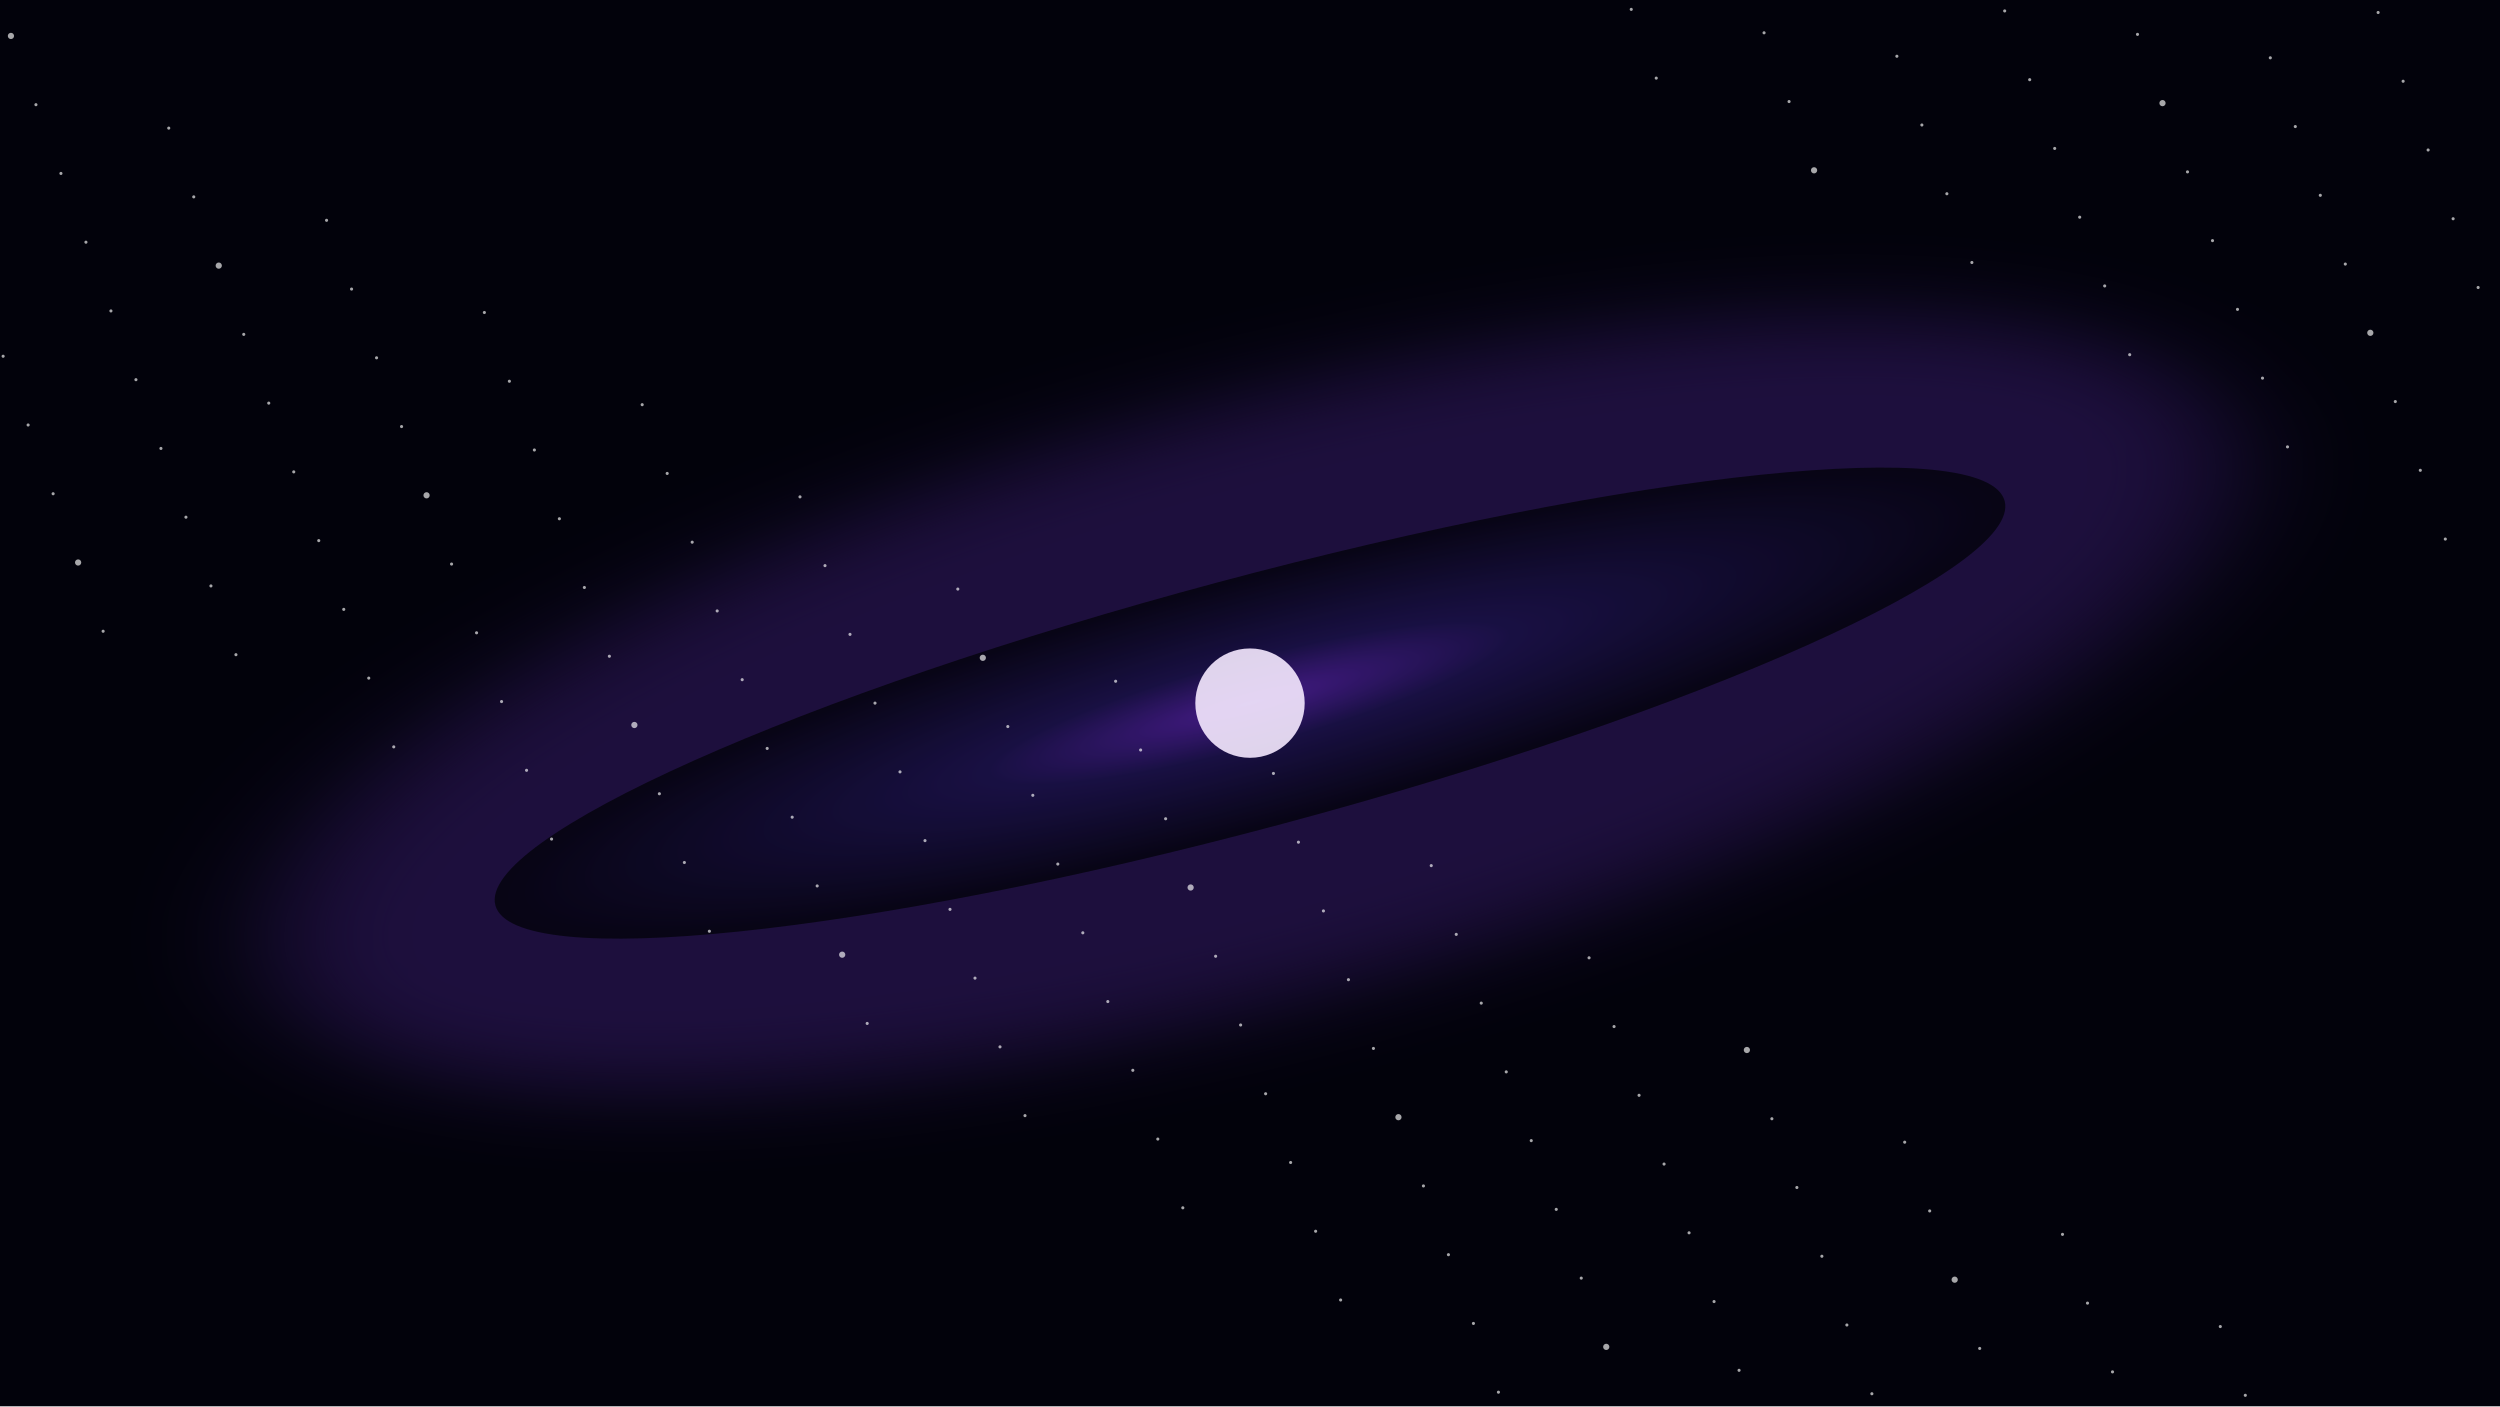
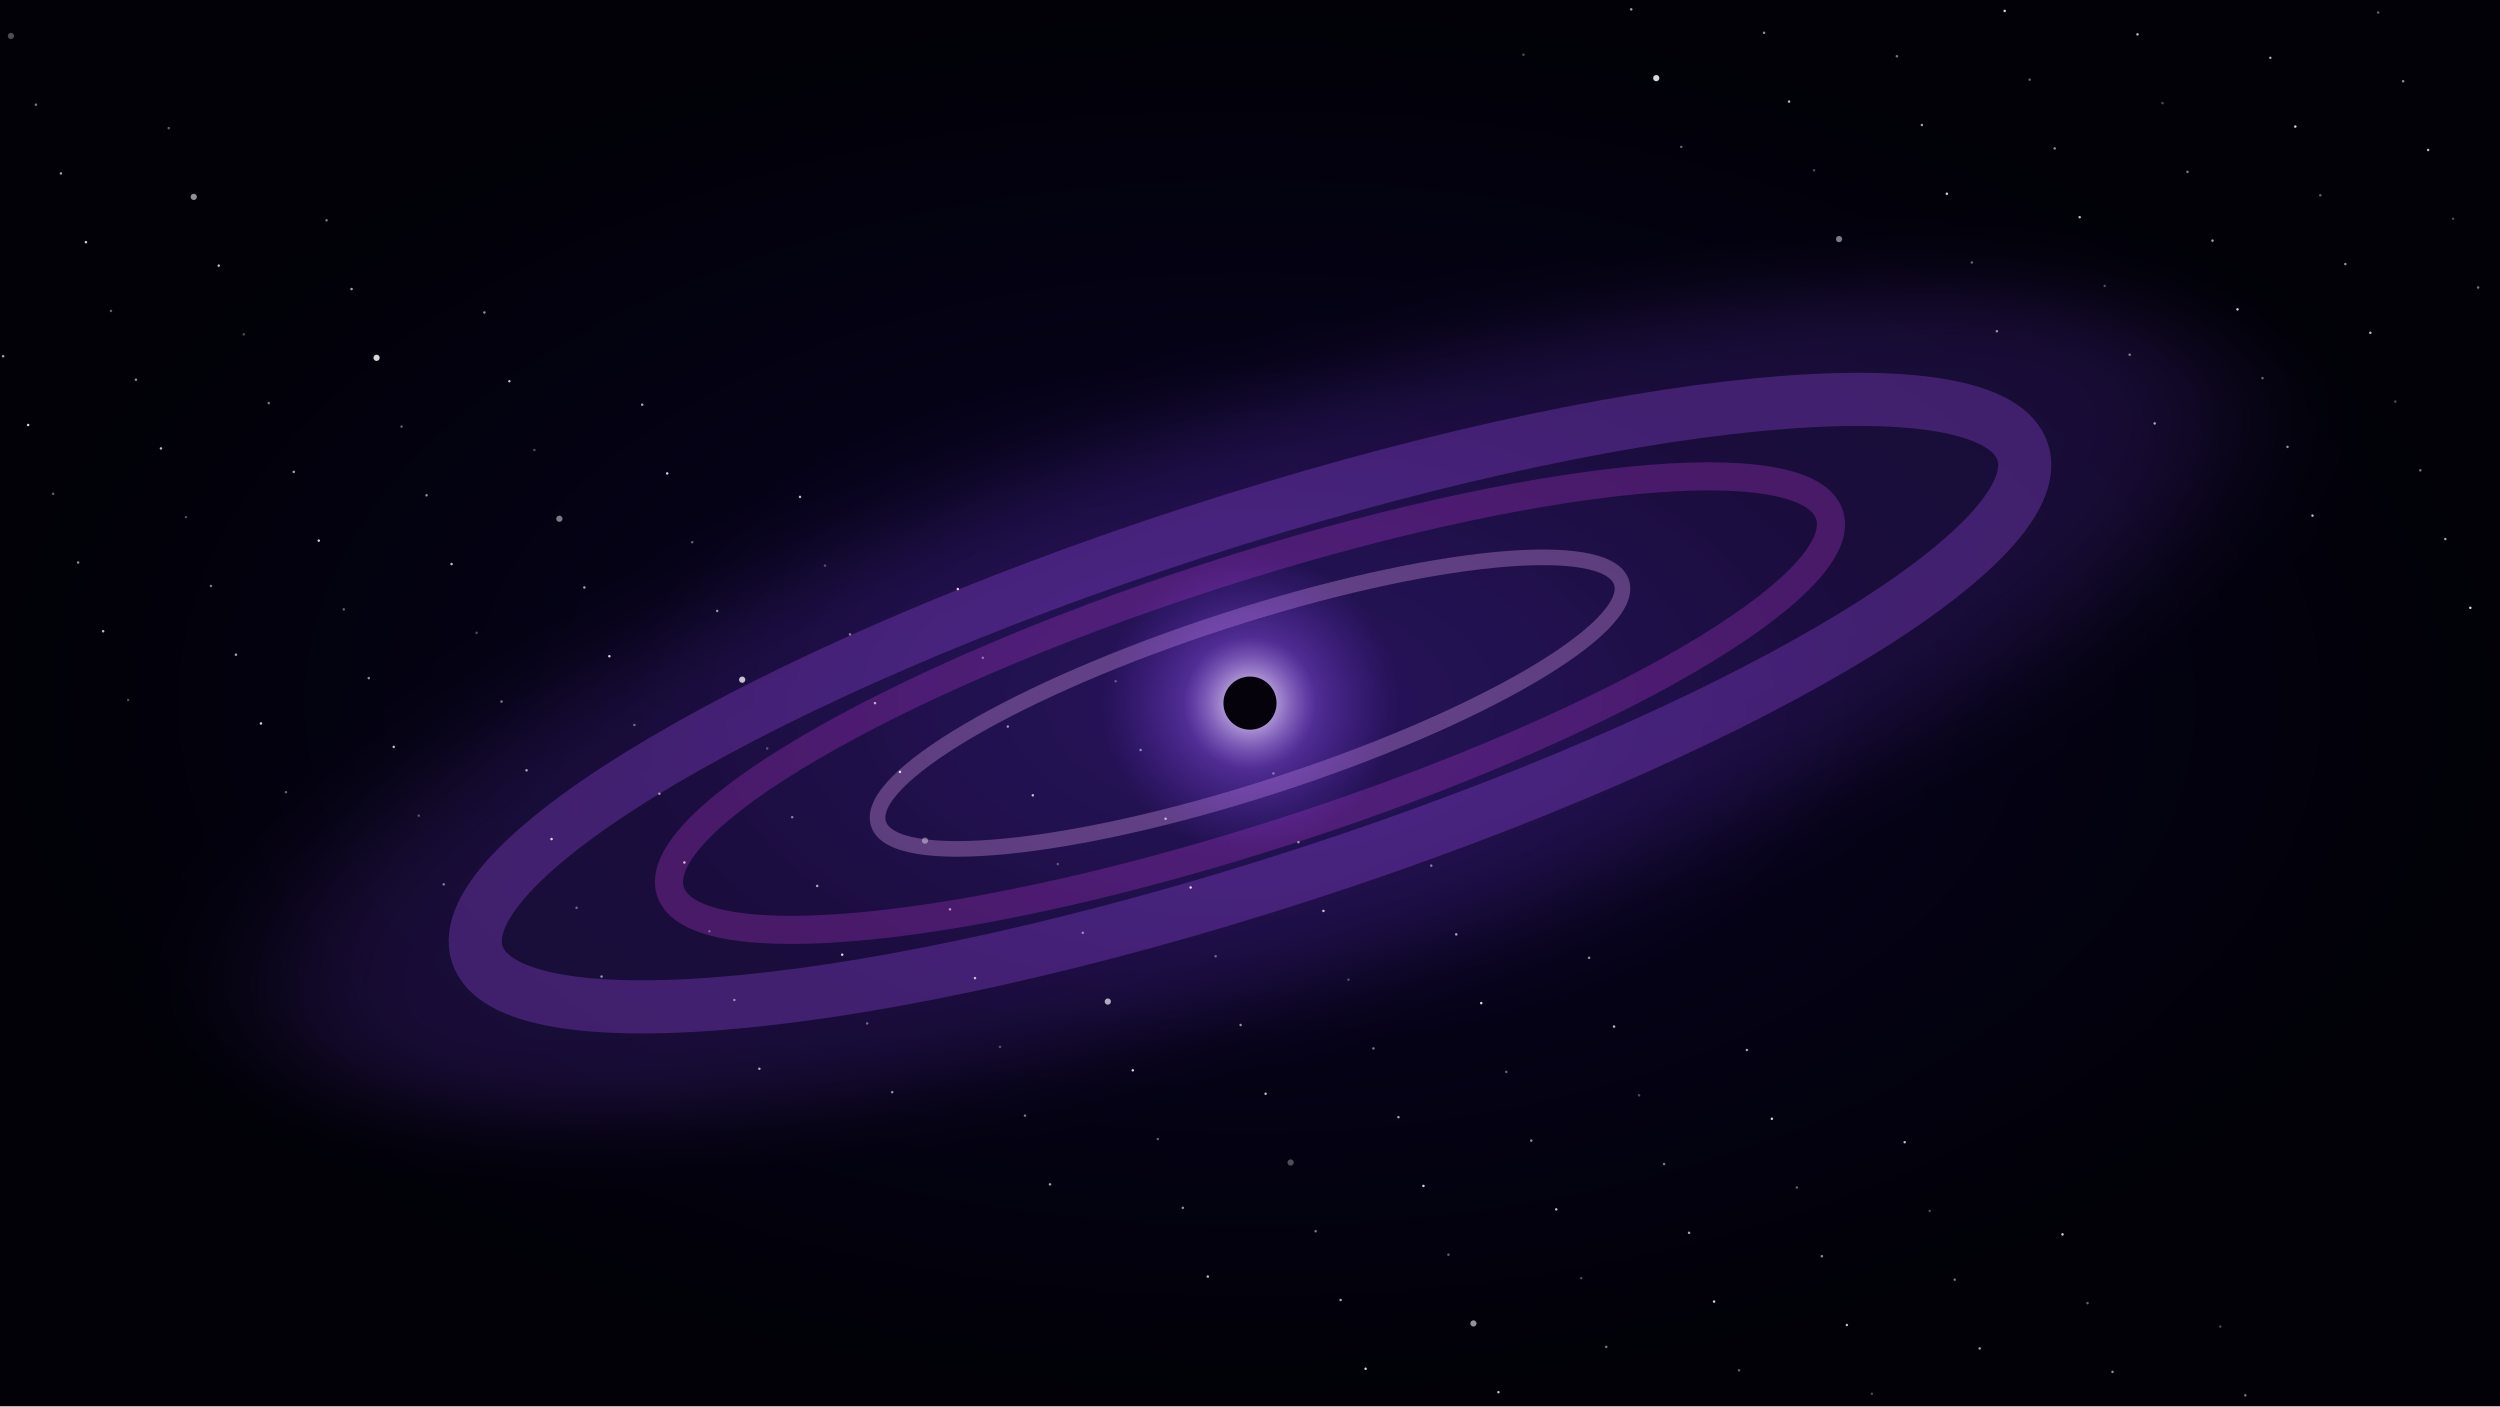
<svg xmlns="http://www.w3.org/2000/svg" viewBox="0 0 1600 900">
  <defs>
-     <radialGradient id="x">
-       <stop stop-color="#4c1d95" />
-       <stop offset=".35" stop-color="#171044" />
-       <stop offset="1" stop-color="#02020b" />
+     <radialGradient id="bg">
+       <stop stop-color="#160b3e" />
+       <stop offset=".5" stop-color="#050216" />
+       <stop offset="1" stop-color="#010107" />
+     </radialGradient>
+     <radialGradient id="core">
+       <stop stop-color="#fff" stop-opacity=".95" />
+       <stop offset=".12" stop-color="#e9d5ff" stop-opacity=".8" />
+       <stop offset=".45" stop-color="#9d5cff" stop-opacity=".35" />
+       <stop offset="1" stop-color="#7c3aed" stop-opacity="0" />
    </radialGradient>
    <filter id="blur">
      <feGaussianBlur stdDeviation="35" />
    </filter>
  </defs>
-   <rect width="1600" height="900" fill="#02020b" />
-   <ellipse cx="800" cy="450" rx="650" ry="190" fill="#7c3aed" opacity=".22" filter="url(#blur)" transform="rotate(-15 800 450)" />
-   <ellipse cx="800" cy="450" rx="500" ry="80" fill="url(#x)" opacity=".8" transform="rotate(-15 800 450)" />
-   <circle cx="800" cy="450" r="35" fill="#f5e9ff" opacity=".9" />
+   <rect width="1600" height="900" fill="url(#bg)" />
+   <ellipse cx="800" cy="450" rx="650" ry="180" fill="#7c3aed" opacity=".18" filter="url(#blur)" transform="rotate(-18 800 450)" />
+   <g fill="none" stroke-linecap="round" transform="rotate(-18 800 450)">
+     <ellipse cx="800" cy="450" rx="520" ry="115" stroke="#a855f7" stroke-opacity=".28" stroke-width="34" />
+     <ellipse cx="800" cy="450" rx="390" ry="85" stroke="#d946ef" stroke-opacity=".24" stroke-width="18" />
+     <ellipse cx="800" cy="450" rx="250" ry="55" stroke="#f0abfc" stroke-opacity=".3" stroke-width="10" />
+   </g>
+   <circle cx="800" cy="450" r="95" fill="url(#core)" />
+   <circle cx="800" cy="450" r="17" fill="#05020b" />
  <g fill="#fff">
-     <circle cx="7" cy="23" r="2" opacity=".65" />
-     <circle cx="108" cy="82" r="1" opacity=".65" />
-     <circle cx="209" cy="141" r="1" opacity=".65" />
-     <circle cx="310" cy="200" r="1" opacity=".65" />
-     <circle cx="411" cy="259" r="1" opacity=".65" />
-     <circle cx="512" cy="318" r="1" opacity=".65" />
-     <circle cx="613" cy="377" r="1" opacity=".65" />
-     <circle cx="714" cy="436" r="1" opacity=".65" />
-     <circle cx="815" cy="495" r="1" opacity=".65" />
-     <circle cx="916" cy="554" r="1" opacity=".65" />
-     <circle cx="1017" cy="613" r="1" opacity=".65" />
-     <circle cx="1118" cy="672" r="2" opacity=".65" />
-     <circle cx="1219" cy="731" r="1" opacity=".65" />
-     <circle cx="1320" cy="790" r="1" opacity=".65" />
-     <circle cx="1421" cy="849" r="1" opacity=".65" />
-     <circle cx="1522" cy="8" r="1" opacity=".65" />
-     <circle cx="23" cy="67" r="1" opacity=".65" />
-     <circle cx="124" cy="126" r="1" opacity=".65" />
-     <circle cx="225" cy="185" r="1" opacity=".65" />
-     <circle cx="326" cy="244" r="1" opacity=".65" />
-     <circle cx="427" cy="303" r="1" opacity=".65" />
-     <circle cx="528" cy="362" r="1" opacity=".65" />
-     <circle cx="629" cy="421" r="2" opacity=".65" />
-     <circle cx="730" cy="480" r="1" opacity=".65" />
-     <circle cx="831" cy="539" r="1" opacity=".65" />
-     <circle cx="932" cy="598" r="1" opacity=".65" />
-     <circle cx="1033" cy="657" r="1" opacity=".65" />
-     <circle cx="1134" cy="716" r="1" opacity=".65" />
-     <circle cx="1235" cy="775" r="1" opacity=".65" />
-     <circle cx="1336" cy="834" r="1" opacity=".65" />
-     <circle cx="1437" cy="893" r="1" opacity=".65" />
-     <circle cx="1538" cy="52" r="1" opacity=".65" />
-     <circle cx="39" cy="111" r="1" opacity=".65" />
-     <circle cx="140" cy="170" r="2" opacity=".65" />
-     <circle cx="241" cy="229" r="1" opacity=".65" />
-     <circle cx="342" cy="288" r="1" opacity=".65" />
-     <circle cx="443" cy="347" r="1" opacity=".65" />
-     <circle cx="544" cy="406" r="1" opacity=".65" />
-     <circle cx="645" cy="465" r="1" opacity=".65" />
-     <circle cx="746" cy="524" r="1" opacity=".65" />
-     <circle cx="847" cy="583" r="1" opacity=".65" />
-     <circle cx="948" cy="642" r="1" opacity=".65" />
-     <circle cx="1049" cy="701" r="1" opacity=".65" />
-     <circle cx="1150" cy="760" r="1" opacity=".65" />
-     <circle cx="1251" cy="819" r="2" opacity=".65" />
-     <circle cx="1352" cy="878" r="1" opacity=".65" />
-     <circle cx="1453" cy="37" r="1" opacity=".65" />
-     <circle cx="1554" cy="96" r="1" opacity=".65" />
-     <circle cx="55" cy="155" r="1" opacity=".65" />
-     <circle cx="156" cy="214" r="1" opacity=".65" />
-     <circle cx="257" cy="273" r="1" opacity=".65" />
-     <circle cx="358" cy="332" r="1" opacity=".65" />
-     <circle cx="459" cy="391" r="1" opacity=".65" />
-     <circle cx="560" cy="450" r="1" opacity=".65" />
-     <circle cx="661" cy="509" r="1" opacity=".65" />
-     <circle cx="762" cy="568" r="2" opacity=".65" />
-     <circle cx="863" cy="627" r="1" opacity=".65" />
-     <circle cx="964" cy="686" r="1" opacity=".65" />
-     <circle cx="1065" cy="745" r="1" opacity=".65" />
-     <circle cx="1166" cy="804" r="1" opacity=".65" />
-     <circle cx="1267" cy="863" r="1" opacity=".65" />
-     <circle cx="1368" cy="22" r="1" opacity=".65" />
-     <circle cx="1469" cy="81" r="1" opacity=".65" />
-     <circle cx="1570" cy="140" r="1" opacity=".65" />
-     <circle cx="71" cy="199" r="1" opacity=".65" />
-     <circle cx="172" cy="258" r="1" opacity=".65" />
-     <circle cx="273" cy="317" r="2" opacity=".65" />
-     <circle cx="374" cy="376" r="1" opacity=".65" />
-     <circle cx="475" cy="435" r="1" opacity=".65" />
-     <circle cx="576" cy="494" r="1" opacity=".65" />
-     <circle cx="677" cy="553" r="1" opacity=".65" />
-     <circle cx="778" cy="612" r="1" opacity=".65" />
-     <circle cx="879" cy="671" r="1" opacity=".65" />
-     <circle cx="980" cy="730" r="1" opacity=".65" />
-     <circle cx="1081" cy="789" r="1" opacity=".65" />
-     <circle cx="1182" cy="848" r="1" opacity=".65" />
-     <circle cx="1283" cy="7" r="1" opacity=".65" />
-     <circle cx="1384" cy="66" r="2" opacity=".65" />
-     <circle cx="1485" cy="125" r="1" opacity=".65" />
-     <circle cx="1586" cy="184" r="1" opacity=".65" />
-     <circle cx="87" cy="243" r="1" opacity=".65" />
-     <circle cx="188" cy="302" r="1" opacity=".65" />
-     <circle cx="289" cy="361" r="1" opacity=".65" />
-     <circle cx="390" cy="420" r="1" opacity=".65" />
-     <circle cx="491" cy="479" r="1" opacity=".65" />
-     <circle cx="592" cy="538" r="1" opacity=".65" />
-     <circle cx="693" cy="597" r="1" opacity=".65" />
-     <circle cx="794" cy="656" r="1" opacity=".65" />
-     <circle cx="895" cy="715" r="2" opacity=".65" />
-     <circle cx="996" cy="774" r="1" opacity=".65" />
-     <circle cx="1097" cy="833" r="1" opacity=".65" />
-     <circle cx="1198" cy="892" r="1" opacity=".65" />
-     <circle cx="1299" cy="51" r="1" opacity=".65" />
-     <circle cx="1400" cy="110" r="1" opacity=".65" />
-     <circle cx="1501" cy="169" r="1" opacity=".65" />
-     <circle cx="2" cy="228" r="1" opacity=".65" />
-     <circle cx="103" cy="287" r="1" opacity=".65" />
-     <circle cx="204" cy="346" r="1" opacity=".65" />
-     <circle cx="305" cy="405" r="1" opacity=".65" />
-     <circle cx="406" cy="464" r="2" opacity=".65" />
-     <circle cx="507" cy="523" r="1" opacity=".65" />
-     <circle cx="608" cy="582" r="1" opacity=".65" />
-     <circle cx="709" cy="641" r="1" opacity=".65" />
-     <circle cx="810" cy="700" r="1" opacity=".65" />
-     <circle cx="911" cy="759" r="1" opacity=".65" />
-     <circle cx="1012" cy="818" r="1" opacity=".65" />
-     <circle cx="1113" cy="877" r="1" opacity=".65" />
-     <circle cx="1214" cy="36" r="1" opacity=".65" />
-     <circle cx="1315" cy="95" r="1" opacity=".65" />
-     <circle cx="1416" cy="154" r="1" opacity=".65" />
-     <circle cx="1517" cy="213" r="2" opacity=".65" />
-     <circle cx="18" cy="272" r="1" opacity=".65" />
-     <circle cx="119" cy="331" r="1" opacity=".65" />
-     <circle cx="220" cy="390" r="1" opacity=".65" />
-     <circle cx="321" cy="449" r="1" opacity=".65" />
-     <circle cx="422" cy="508" r="1" opacity=".65" />
-     <circle cx="523" cy="567" r="1" opacity=".65" />
-     <circle cx="624" cy="626" r="1" opacity=".65" />
-     <circle cx="725" cy="685" r="1" opacity=".65" />
-     <circle cx="826" cy="744" r="1" opacity=".65" />
-     <circle cx="927" cy="803" r="1" opacity=".65" />
-     <circle cx="1028" cy="862" r="2" opacity=".65" />
-     <circle cx="1129" cy="21" r="1" opacity=".65" />
-     <circle cx="1230" cy="80" r="1" opacity=".65" />
-     <circle cx="1331" cy="139" r="1" opacity=".65" />
-     <circle cx="1432" cy="198" r="1" opacity=".65" />
-     <circle cx="1533" cy="257" r="1" opacity=".65" />
-     <circle cx="34" cy="316" r="1" opacity=".65" />
-     <circle cx="135" cy="375" r="1" opacity=".65" />
-     <circle cx="236" cy="434" r="1" opacity=".65" />
-     <circle cx="337" cy="493" r="1" opacity=".65" />
-     <circle cx="438" cy="552" r="1" opacity=".65" />
-     <circle cx="539" cy="611" r="2" opacity=".65" />
-     <circle cx="640" cy="670" r="1" opacity=".65" />
-     <circle cx="741" cy="729" r="1" opacity=".65" />
-     <circle cx="842" cy="788" r="1" opacity=".65" />
-     <circle cx="943" cy="847" r="1" opacity=".65" />
-     <circle cx="1044" cy="6" r="1" opacity=".65" />
-     <circle cx="1145" cy="65" r="1" opacity=".65" />
-     <circle cx="1246" cy="124" r="1" opacity=".65" />
-     <circle cx="1347" cy="183" r="1" opacity=".65" />
-     <circle cx="1448" cy="242" r="1" opacity=".65" />
-     <circle cx="1549" cy="301" r="1" opacity=".65" />
-     <circle cx="50" cy="360" r="2" opacity=".65" />
-     <circle cx="151" cy="419" r="1" opacity=".65" />
-     <circle cx="252" cy="478" r="1" opacity=".65" />
-     <circle cx="353" cy="537" r="1" opacity=".65" />
-     <circle cx="454" cy="596" r="1" opacity=".65" />
-     <circle cx="555" cy="655" r="1" opacity=".65" />
-     <circle cx="656" cy="714" r="1" opacity=".65" />
-     <circle cx="757" cy="773" r="1" opacity=".65" />
-     <circle cx="858" cy="832" r="1" opacity=".65" />
-     <circle cx="959" cy="891" r="1" opacity=".65" />
-     <circle cx="1060" cy="50" r="1" opacity=".65" />
-     <circle cx="1161" cy="109" r="2" opacity=".65" />
-     <circle cx="1262" cy="168" r="1" opacity=".65" />
-     <circle cx="1363" cy="227" r="1" opacity=".65" />
-     <circle cx="1464" cy="286" r="1" opacity=".65" />
-     <circle cx="1565" cy="345" r="1" opacity=".65" />
-     <circle cx="66" cy="404" r="1" opacity=".65" />
+     <circle cx="7" cy="23" r="2" opacity="0.3" />
+     <circle cx="108" cy="82" r="0.8" opacity="0.39" />
+     <circle cx="209" cy="141" r="0.8" opacity="0.48" />
+     <circle cx="310" cy="200" r="0.8" opacity="0.57" />
+     <circle cx="411" cy="259" r="0.8" opacity="0.66" />
+     <circle cx="512" cy="318" r="0.8" opacity="0.75" />
+     <circle cx="613" cy="377" r="0.8" opacity="0.84" />
+     <circle cx="714" cy="436" r="0.8" opacity="0.3" />
+     <circle cx="815" cy="495" r="0.8" opacity="0.39" />
+     <circle cx="916" cy="554" r="0.8" opacity="0.48" />
+     <circle cx="1017" cy="613" r="0.8" opacity="0.57" />
+     <circle cx="1118" cy="672" r="0.8" opacity="0.66" />
+     <circle cx="1219" cy="731" r="0.8" opacity="0.75" />
+     <circle cx="1320" cy="790" r="0.8" opacity="0.84" />
+     <circle cx="1421" cy="849" r="0.8" opacity="0.3" />
+     <circle cx="1522" cy="8" r="0.8" opacity="0.39" />
+     <circle cx="23" cy="67" r="0.8" opacity="0.48" />
+     <circle cx="124" cy="126" r="2" opacity="0.57" />
+     <circle cx="225" cy="185" r="0.8" opacity="0.66" />
+     <circle cx="326" cy="244" r="0.8" opacity="0.75" />
+     <circle cx="427" cy="303" r="0.8" opacity="0.84" />
+     <circle cx="528" cy="362" r="0.8" opacity="0.3" />
+     <circle cx="629" cy="421" r="0.8" opacity="0.39" />
+     <circle cx="730" cy="480" r="0.8" opacity="0.48" />
+     <circle cx="831" cy="539" r="0.8" opacity="0.57" />
+     <circle cx="932" cy="598" r="0.8" opacity="0.66" />
+     <circle cx="1033" cy="657" r="0.8" opacity="0.75" />
+     <circle cx="1134" cy="716" r="0.8" opacity="0.84" />
+     <circle cx="1235" cy="775" r="0.8" opacity="0.3" />
+     <circle cx="1336" cy="834" r="0.8" opacity="0.39" />
+     <circle cx="1437" cy="893" r="0.8" opacity="0.48" />
+     <circle cx="1538" cy="52" r="0.8" opacity="0.57" />
+     <circle cx="39" cy="111" r="0.8" opacity="0.66" />
+     <circle cx="140" cy="170" r="0.8" opacity="0.75" />
+     <circle cx="241" cy="229" r="2" opacity="0.84" />
+     <circle cx="342" cy="288" r="0.8" opacity="0.3" />
+     <circle cx="443" cy="347" r="0.8" opacity="0.39" />
+     <circle cx="544" cy="406" r="0.8" opacity="0.48" />
+     <circle cx="645" cy="465" r="0.8" opacity="0.57" />
+     <circle cx="746" cy="524" r="0.8" opacity="0.66" />
+     <circle cx="847" cy="583" r="0.8" opacity="0.75" />
+     <circle cx="948" cy="642" r="0.8" opacity="0.84" />
+     <circle cx="1049" cy="701" r="0.8" opacity="0.3" />
+     <circle cx="1150" cy="760" r="0.8" opacity="0.39" />
+     <circle cx="1251" cy="819" r="0.8" opacity="0.48" />
+     <circle cx="1352" cy="878" r="0.8" opacity="0.57" />
+     <circle cx="1453" cy="37" r="0.8" opacity="0.66" />
+     <circle cx="1554" cy="96" r="0.8" opacity="0.75" />
+     <circle cx="55" cy="155" r="0.8" opacity="0.84" />
+     <circle cx="156" cy="214" r="0.8" opacity="0.3" />
+     <circle cx="257" cy="273" r="0.8" opacity="0.39" />
+     <circle cx="358" cy="332" r="2" opacity="0.48" />
+     <circle cx="459" cy="391" r="0.8" opacity="0.57" />
+     <circle cx="560" cy="450" r="0.8" opacity="0.66" />
+     <circle cx="661" cy="509" r="0.8" opacity="0.75" />
+     <circle cx="762" cy="568" r="0.8" opacity="0.84" />
+     <circle cx="863" cy="627" r="0.8" opacity="0.3" />
+     <circle cx="964" cy="686" r="0.8" opacity="0.39" />
+     <circle cx="1065" cy="745" r="0.8" opacity="0.48" />
+     <circle cx="1166" cy="804" r="0.8" opacity="0.57" />
+     <circle cx="1267" cy="863" r="0.8" opacity="0.66" />
+     <circle cx="1368" cy="22" r="0.8" opacity="0.75" />
+     <circle cx="1469" cy="81" r="0.8" opacity="0.84" />
+     <circle cx="1570" cy="140" r="0.8" opacity="0.3" />
+     <circle cx="71" cy="199" r="0.8" opacity="0.39" />
+     <circle cx="172" cy="258" r="0.8" opacity="0.48" />
+     <circle cx="273" cy="317" r="0.8" opacity="0.57" />
+     <circle cx="374" cy="376" r="0.8" opacity="0.66" />
+     <circle cx="475" cy="435" r="2" opacity="0.75" />
+     <circle cx="576" cy="494" r="0.8" opacity="0.84" />
+     <circle cx="677" cy="553" r="0.8" opacity="0.3" />
+     <circle cx="778" cy="612" r="0.8" opacity="0.39" />
+     <circle cx="879" cy="671" r="0.8" opacity="0.48" />
+     <circle cx="980" cy="730" r="0.8" opacity="0.57" />
+     <circle cx="1081" cy="789" r="0.8" opacity="0.66" />
+     <circle cx="1182" cy="848" r="0.8" opacity="0.75" />
+     <circle cx="1283" cy="7" r="0.8" opacity="0.84" />
+     <circle cx="1384" cy="66" r="0.8" opacity="0.3" />
+     <circle cx="1485" cy="125" r="0.8" opacity="0.39" />
+     <circle cx="1586" cy="184" r="0.8" opacity="0.48" />
+     <circle cx="87" cy="243" r="0.8" opacity="0.57" />
+     <circle cx="188" cy="302" r="0.8" opacity="0.66" />
+     <circle cx="289" cy="361" r="0.8" opacity="0.75" />
+     <circle cx="390" cy="420" r="0.8" opacity="0.84" />
+     <circle cx="491" cy="479" r="0.8" opacity="0.3" />
+     <circle cx="592" cy="538" r="2" opacity="0.39" />
+     <circle cx="693" cy="597" r="0.8" opacity="0.48" />
+     <circle cx="794" cy="656" r="0.8" opacity="0.57" />
+     <circle cx="895" cy="715" r="0.8" opacity="0.66" />
+     <circle cx="996" cy="774" r="0.8" opacity="0.75" />
+     <circle cx="1097" cy="833" r="0.8" opacity="0.84" />
+     <circle cx="1198" cy="892" r="0.8" opacity="0.3" />
+     <circle cx="1299" cy="51" r="0.8" opacity="0.39" />
+     <circle cx="1400" cy="110" r="0.8" opacity="0.48" />
+     <circle cx="1501" cy="169" r="0.8" opacity="0.57" />
+     <circle cx="2" cy="228" r="0.8" opacity="0.66" />
+     <circle cx="103" cy="287" r="0.8" opacity="0.75" />
+     <circle cx="204" cy="346" r="0.8" opacity="0.84" />
+     <circle cx="305" cy="405" r="0.8" opacity="0.3" />
+     <circle cx="406" cy="464" r="0.8" opacity="0.39" />
+     <circle cx="507" cy="523" r="0.8" opacity="0.48" />
+     <circle cx="608" cy="582" r="0.8" opacity="0.57" />
+     <circle cx="709" cy="641" r="2" opacity="0.66" />
+     <circle cx="810" cy="700" r="0.8" opacity="0.75" />
+     <circle cx="911" cy="759" r="0.8" opacity="0.84" />
+     <circle cx="1012" cy="818" r="0.8" opacity="0.3" />
+     <circle cx="1113" cy="877" r="0.8" opacity="0.39" />
+     <circle cx="1214" cy="36" r="0.8" opacity="0.48" />
+     <circle cx="1315" cy="95" r="0.8" opacity="0.57" />
+     <circle cx="1416" cy="154" r="0.8" opacity="0.66" />
+     <circle cx="1517" cy="213" r="0.8" opacity="0.75" />
+     <circle cx="18" cy="272" r="0.8" opacity="0.84" />
+     <circle cx="119" cy="331" r="0.8" opacity="0.3" />
+     <circle cx="220" cy="390" r="0.8" opacity="0.39" />
+     <circle cx="321" cy="449" r="0.8" opacity="0.48" />
+     <circle cx="422" cy="508" r="0.8" opacity="0.57" />
+     <circle cx="523" cy="567" r="0.8" opacity="0.66" />
+     <circle cx="624" cy="626" r="0.8" opacity="0.75" />
+     <circle cx="725" cy="685" r="0.8" opacity="0.84" />
+     <circle cx="826" cy="744" r="2" opacity="0.3" />
+     <circle cx="927" cy="803" r="0.8" opacity="0.39" />
+     <circle cx="1028" cy="862" r="0.8" opacity="0.48" />
+     <circle cx="1129" cy="21" r="0.8" opacity="0.57" />
+     <circle cx="1230" cy="80" r="0.8" opacity="0.66" />
+     <circle cx="1331" cy="139" r="0.8" opacity="0.75" />
+     <circle cx="1432" cy="198" r="0.8" opacity="0.84" />
+     <circle cx="1533" cy="257" r="0.8" opacity="0.3" />
+     <circle cx="34" cy="316" r="0.8" opacity="0.39" />
+     <circle cx="135" cy="375" r="0.8" opacity="0.48" />
+     <circle cx="236" cy="434" r="0.8" opacity="0.57" />
+     <circle cx="337" cy="493" r="0.8" opacity="0.66" />
+     <circle cx="438" cy="552" r="0.8" opacity="0.75" />
+     <circle cx="539" cy="611" r="0.8" opacity="0.84" />
+     <circle cx="640" cy="670" r="0.8" opacity="0.3" />
+     <circle cx="741" cy="729" r="0.8" opacity="0.39" />
+     <circle cx="842" cy="788" r="0.8" opacity="0.48" />
+     <circle cx="943" cy="847" r="2" opacity="0.57" />
+     <circle cx="1044" cy="6" r="0.8" opacity="0.66" />
+     <circle cx="1145" cy="65" r="0.8" opacity="0.75" />
+     <circle cx="1246" cy="124" r="0.8" opacity="0.84" />
+     <circle cx="1347" cy="183" r="0.8" opacity="0.3" />
+     <circle cx="1448" cy="242" r="0.8" opacity="0.39" />
+     <circle cx="1549" cy="301" r="0.8" opacity="0.48" />
+     <circle cx="50" cy="360" r="0.8" opacity="0.57" />
+     <circle cx="151" cy="419" r="0.8" opacity="0.66" />
+     <circle cx="252" cy="478" r="0.8" opacity="0.75" />
+     <circle cx="353" cy="537" r="0.8" opacity="0.84" />
+     <circle cx="454" cy="596" r="0.8" opacity="0.3" />
+     <circle cx="555" cy="655" r="0.8" opacity="0.39" />
+     <circle cx="656" cy="714" r="0.8" opacity="0.48" />
+     <circle cx="757" cy="773" r="0.8" opacity="0.57" />
+     <circle cx="858" cy="832" r="0.8" opacity="0.66" />
+     <circle cx="959" cy="891" r="0.8" opacity="0.75" />
+     <circle cx="1060" cy="50" r="2" opacity="0.84" />
+     <circle cx="1161" cy="109" r="0.8" opacity="0.3" />
+     <circle cx="1262" cy="168" r="0.8" opacity="0.39" />
+     <circle cx="1363" cy="227" r="0.8" opacity="0.48" />
+     <circle cx="1464" cy="286" r="0.8" opacity="0.57" />
+     <circle cx="1565" cy="345" r="0.8" opacity="0.66" />
+     <circle cx="66" cy="404" r="0.8" opacity="0.75" />
+     <circle cx="167" cy="463" r="0.8" opacity="0.84" />
+     <circle cx="268" cy="522" r="0.8" opacity="0.3" />
+     <circle cx="369" cy="581" r="0.8" opacity="0.39" />
+     <circle cx="470" cy="640" r="0.8" opacity="0.48" />
+     <circle cx="571" cy="699" r="0.8" opacity="0.57" />
+     <circle cx="672" cy="758" r="0.8" opacity="0.66" />
+     <circle cx="773" cy="817" r="0.8" opacity="0.75" />
+     <circle cx="874" cy="876" r="0.8" opacity="0.84" />
+     <circle cx="975" cy="35" r="0.8" opacity="0.3" />
+     <circle cx="1076" cy="94" r="0.8" opacity="0.39" />
+     <circle cx="1177" cy="153" r="2" opacity="0.48" />
+     <circle cx="1278" cy="212" r="0.8" opacity="0.57" />
+     <circle cx="1379" cy="271" r="0.8" opacity="0.66" />
+     <circle cx="1480" cy="330" r="0.8" opacity="0.75" />
+     <circle cx="1581" cy="389" r="0.8" opacity="0.84" />
+     <circle cx="82" cy="448" r="0.8" opacity="0.3" />
+     <circle cx="183" cy="507" r="0.8" opacity="0.39" />
+     <circle cx="284" cy="566" r="0.8" opacity="0.48" />
+     <circle cx="385" cy="625" r="0.8" opacity="0.57" />
+     <circle cx="486" cy="684" r="0.8" opacity="0.66" />
  </g>
</svg>
